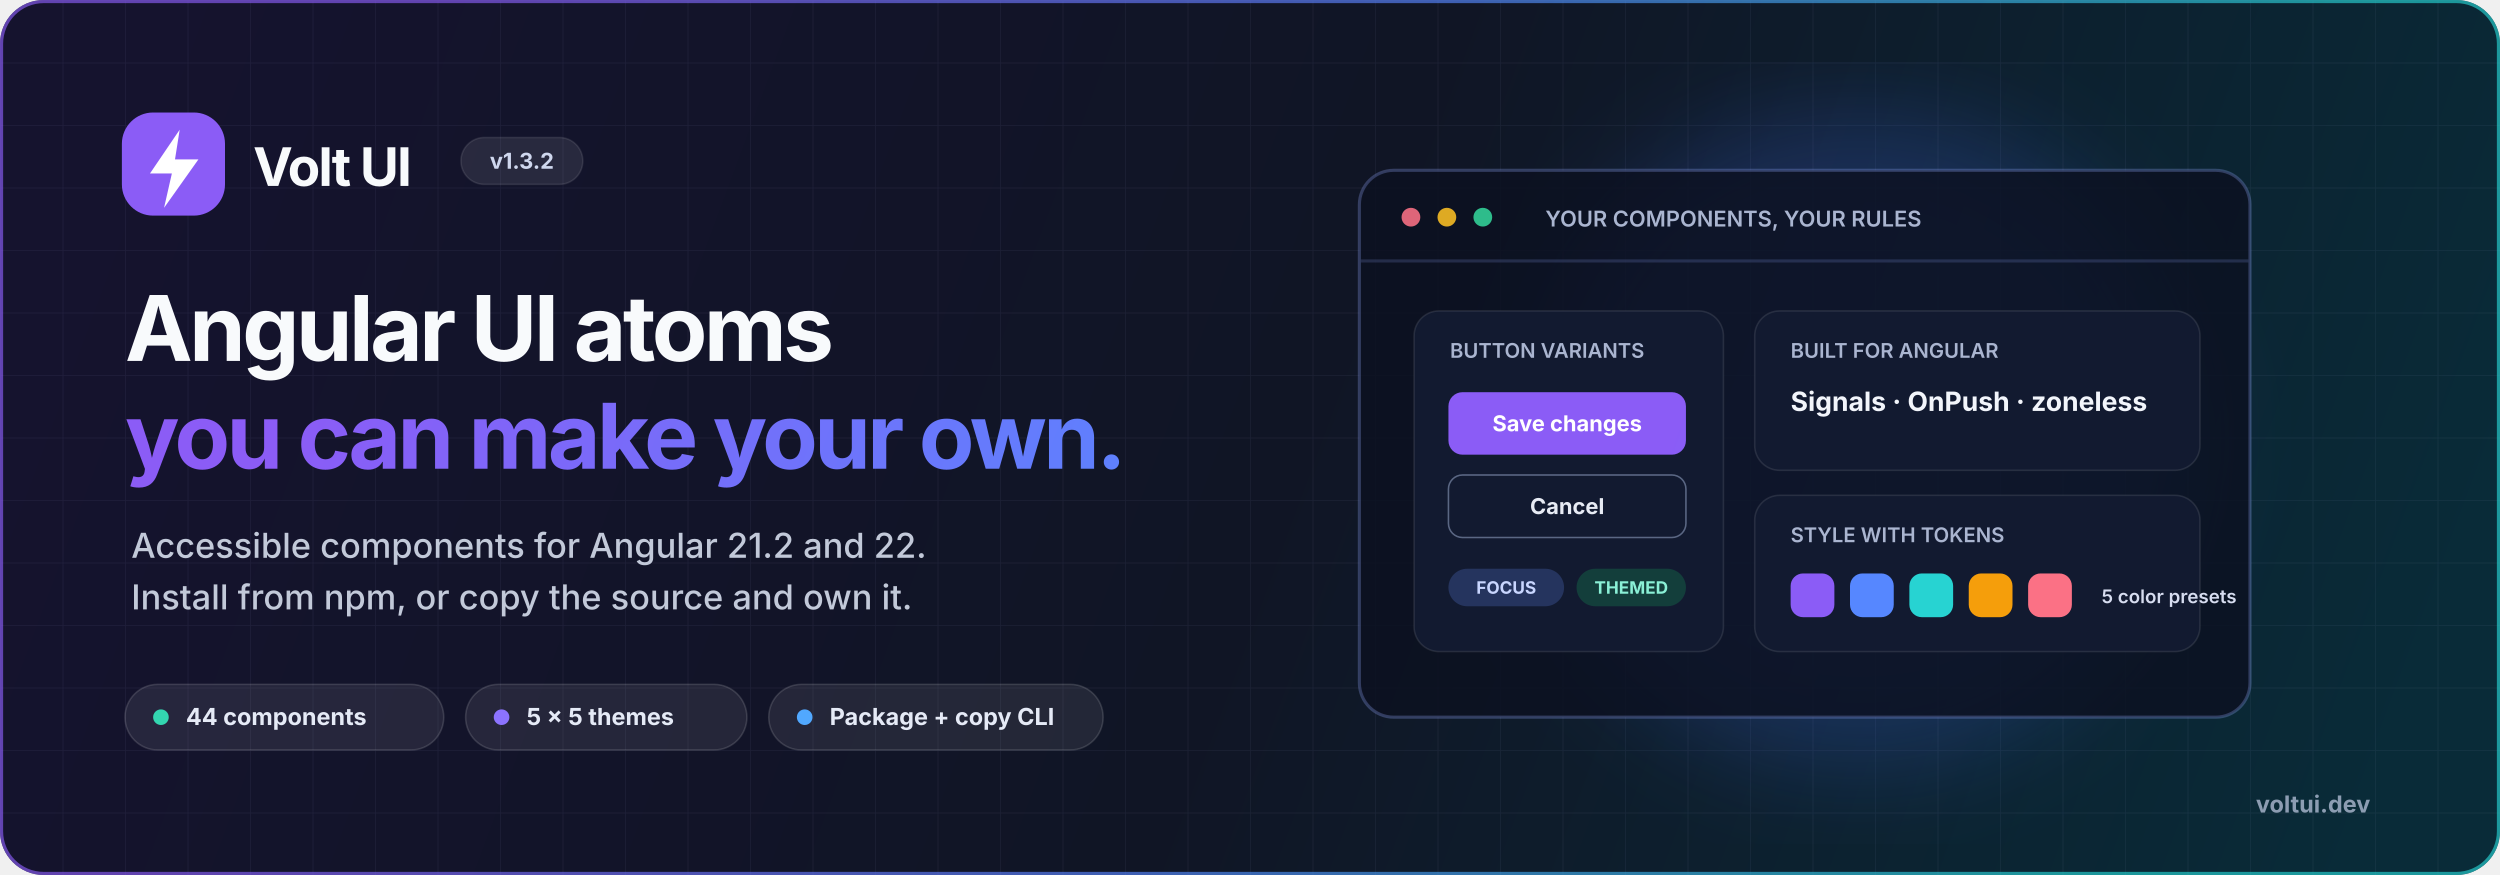
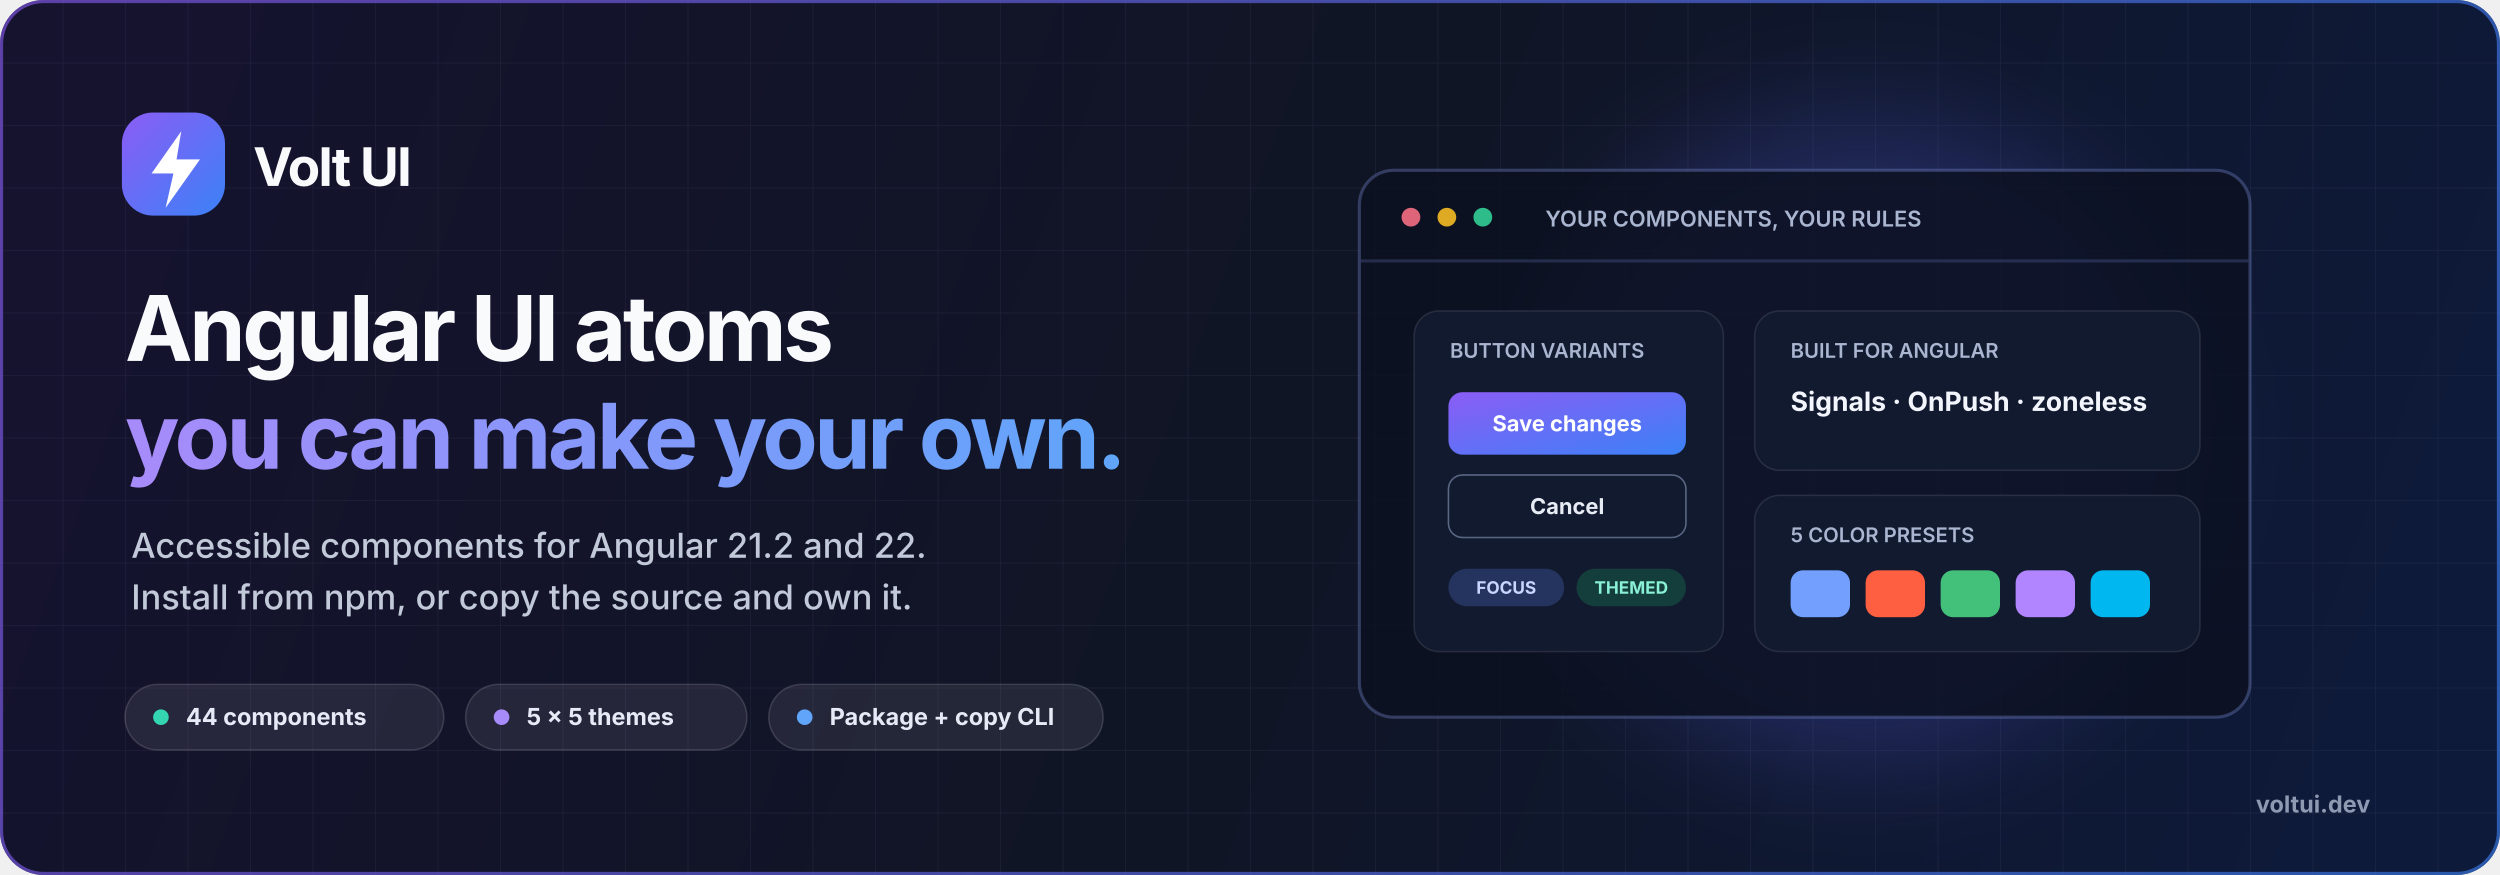
<svg xmlns="http://www.w3.org/2000/svg" width="1600" height="560" viewBox="0 0 1600 560" fill="none">
  <defs>
    <linearGradient id="background" x1="80" y1="20" x2="1510" y2="550" gradientUnits="userSpaceOnUse">
      <stop stop-color="#15132E" />
      <stop offset=".52" stop-color="#101525" />
-       <stop offset="1" stop-color="#092B38" />
+       <stop offset="1" stop-color="#0E1A3A" />
    </linearGradient>
-     <linearGradient id="accent" x1="250" y1="90" x2="1350" y2="480" gradientUnits="userSpaceOnUse">
+     <linearGradient id="accent" x1="0" y1="0" x2="1" y2="1">
      <stop stop-color="#8B5CF6" />
-       <stop offset=".52" stop-color="#5687FF" />
-       <stop offset="1" stop-color="#27D3D2" />
+       <stop offset="1" stop-color="#3B82F6" />
    </linearGradient>
-     <linearGradient id="bolt" x1="223" y1="111" x2="267" y2="168" gradientUnits="userSpaceOnUse">
-       <stop stop-color="#fff" />
-       <stop offset="1" stop-color="#D9E3FF" />
+     <linearGradient id="headline" x1="0" y1="0" x2="1" y2="0">
+       <stop stop-color="#A78BFA" />
+       <stop offset="1" stop-color="#60A5FA" />
+     </linearGradient>
+     <linearGradient id="frame" x1="0" y1="0" x2="1600" y2="560" gradientUnits="userSpaceOnUse">
+       <stop stop-color="#8B5CF6" />
+       <stop offset="1" stop-color="#3B82F6" />
    </linearGradient>
    <pattern id="grid" width="40" height="40" patternUnits="userSpaceOnUse">
      <path d="M40 0H0V40" stroke="#B9C7FF" stroke-opacity=".07" />
    </pattern>
-     <filter id="glow" x="870" y="40" width="650" height="500" color-interpolation-filters="sRGB" filterUnits="userSpaceOnUse">
+     <filter id="glow" x="780" y="-60" width="820" height="680" color-interpolation-filters="sRGB" filterUnits="userSpaceOnUse">
      <feGaussianBlur stdDeviation="32" />
    </filter>
  </defs>
  <rect width="1600" height="560" rx="28" fill="url(#background)" />
  <rect width="1600" height="560" rx="28" fill="url(#grid)" />
-   <rect x="1" y="1" width="1598" height="558" rx="27" stroke="url(#accent)" stroke-opacity=".65" stroke-width="2" />
-   <circle cx="1190" cy="280" r="210" fill="#4F75FF" fill-opacity=".2" filter="url(#glow)" />
+   <rect x="1" y="1" width="1598" height="558" rx="27" stroke="url(#frame)" stroke-opacity=".6" stroke-width="2" />
+   <circle cx="1190" cy="280" r="210" fill="#6366F1" fill-opacity=".22" filter="url(#glow)" />
  <g font-family="Inter, ui-sans-serif, system-ui, -apple-system, BlinkMacSystemFont, 'Segoe UI', sans-serif">
    <rect x="78" y="72" width="66" height="66" rx="20" fill="url(#accent)" />
-     <path d="M115 83 96 111h14l-5 22 22-31h-15l3-19Z" fill="url(#bolt)" />
+     <path d="M116 84 97 111h14l-5 22 22-31h-15l3-18Z" fill="#fff" />
    <text x="162" y="119" fill="#F8FAFC" font-size="34" font-weight="700" letter-spacing="-1.2">Volt UI</text>
-     <rect x="295" y="88" width="78" height="30" rx="15" fill="#FFFFFF" fill-opacity=".09" stroke="#FFFFFF" stroke-opacity=".1" />
-     <text x="334" y="108" fill="#CFD7EE" font-size="14" font-weight="650" text-anchor="middle">v1.3.2</text>
    <text x="80" y="231" fill="#F8FAFC" font-size="58" font-weight="750" letter-spacing="-2.2">Angular UI atoms</text>
-     <text x="80" y="300" fill="url(#accent)" font-size="58" font-weight="750" letter-spacing="-2.2">you can make your own.</text>
+     <text x="80" y="300" fill="url(#headline)" font-size="58" font-weight="750" letter-spacing="-2.2">you can make your own.</text>
    <text x="84" y="357" fill="#C2C9D9" font-size="22" font-weight="450">Accessible components for Angular 21.2 and 22.</text>
    <text x="84" y="390" fill="#C2C9D9" font-size="22" font-weight="450">Install from npm, or copy the source and own it.</text>
    <g font-size="15" font-weight="650">
      <rect x="80" y="438" width="204" height="42" rx="21" fill="#FFFFFF" fill-opacity=".08" stroke="#FFFFFF" stroke-opacity=".14" />
      <circle cx="103" cy="459" r="5" fill="#33D6B0" />
      <text x="119" y="464" fill="#E5EAF6">44 components</text>
      <rect x="298" y="438" width="180" height="42" rx="21" fill="#FFFFFF" fill-opacity=".08" stroke="#FFFFFF" stroke-opacity=".14" />
-       <circle cx="321" cy="459" r="5" fill="#8C73FF" />
+       <circle cx="321" cy="459" r="5" fill="#A78BFA" />
      <text x="337" y="464" fill="#E5EAF6">5 × 5 themes</text>
      <rect x="492" y="438" width="214" height="42" rx="21" fill="#FFFFFF" fill-opacity=".08" stroke="#FFFFFF" stroke-opacity=".14" />
-       <circle cx="515" cy="459" r="5" fill="#51A8FF" />
+       <circle cx="515" cy="459" r="5" fill="#60A5FA" />
      <text x="531" y="464" fill="#E5EAF6">Package + copy CLI</text>
    </g>
    <g transform="translate(850 97)">
      <rect x="20" y="12" width="570" height="350" rx="22" fill="#0B1020" fill-opacity=".82" stroke="#95A8FF" stroke-opacity=".28" stroke-width="2" />
      <path d="M21 70H589" stroke="#95A8FF" stroke-opacity=".18" stroke-width="2" />
      <circle cx="53" cy="42" r="6" fill="#FB7185" fill-opacity=".88" />
      <circle cx="76" cy="42" r="6" fill="#FBBF24" fill-opacity=".88" />
      <circle cx="99" cy="42" r="6" fill="#34D399" fill-opacity=".88" />
      <text x="139" y="48" fill="#AAB5D0" font-size="14" font-weight="600">YOUR COMPONENTS, YOUR RULES</text>
      <rect x="55" y="102" width="198" height="218" rx="16" fill="#121A30" stroke="#FFFFFF" stroke-opacity=".1" />
      <text x="78" y="132" fill="#AAB5D0" font-size="13" font-weight="600">BUTTON VARIANTS</text>
      <rect x="77" y="154" width="152" height="40" rx="9" fill="url(#accent)" />
      <text x="153" y="179" fill="#fff" font-size="14" font-weight="700" text-anchor="middle">Save changes</text>
      <rect x="77" y="207" width="152" height="40" rx="9" fill="#121A30" stroke="#7988A7" stroke-opacity=".7" />
      <text x="153" y="232" fill="#E7EBF4" font-size="14" font-weight="650" text-anchor="middle">Cancel</text>
      <rect x="77" y="267" width="74" height="24" rx="12" fill="#25345E" />
      <text x="114" y="283" fill="#C9D6FF" font-size="11" font-weight="650" text-anchor="middle">FOCUS</text>
      <rect x="159" y="267" width="70" height="24" rx="12" fill="#133E3B" />
      <text x="194" y="283" fill="#8AF0D6" font-size="11" font-weight="650" text-anchor="middle">THEMED</text>
      <rect x="273" y="102" width="285" height="102" rx="16" fill="#121A30" stroke="#FFFFFF" stroke-opacity=".1" />
      <text x="296" y="132" fill="#AAB5D0" font-size="13" font-weight="600">BUILT FOR ANGULAR</text>
      <text x="296" y="166" fill="#F2F5FB" font-size="17" font-weight="650">Signals · OnPush · zoneless</text>
      <rect x="273" y="220" width="285" height="100" rx="16" fill="#121A30" stroke="#FFFFFF" stroke-opacity=".1" />
-       <text x="296" y="250" fill="#AAB5D0" font-size="13" font-weight="600">STYLE WITH TOKENS</text>
-       <rect x="296" y="270" width="28" height="28" rx="8" fill="#8B5CF6" />
-       <rect x="334" y="270" width="28" height="28" rx="8" fill="#5687FF" />
-       <rect x="372" y="270" width="28" height="28" rx="8" fill="#27D3D2" />
-       <rect x="410" y="270" width="28" height="28" rx="8" fill="#F59E0B" />
-       <rect x="448" y="270" width="28" height="28" rx="8" fill="#FB7185" />
-       <text x="495" y="289" fill="#D7DDF0" font-size="12" font-weight="600">5 color presets</text>
+       <text x="296" y="250" fill="#AAB5D0" font-size="13" font-weight="600">5 COLOR PRESETS</text>
+       <rect x="296" y="268" width="38" height="30" rx="8" fill="#73A0FF" />
+       <rect x="344" y="268" width="38" height="30" rx="8" fill="#FF5F41" />
+       <rect x="392" y="268" width="38" height="30" rx="8" fill="#43C07A" />
+       <rect x="440" y="268" width="38" height="30" rx="8" fill="#B085FF" />
+       <rect x="488" y="268" width="38" height="30" rx="8" fill="#00B7EF" />
    </g>
    <text x="1517" y="520" fill="#B8C3DA" fill-opacity=".75" font-size="15" font-weight="650" text-anchor="end">voltui.dev</text>
  </g>
</svg>
